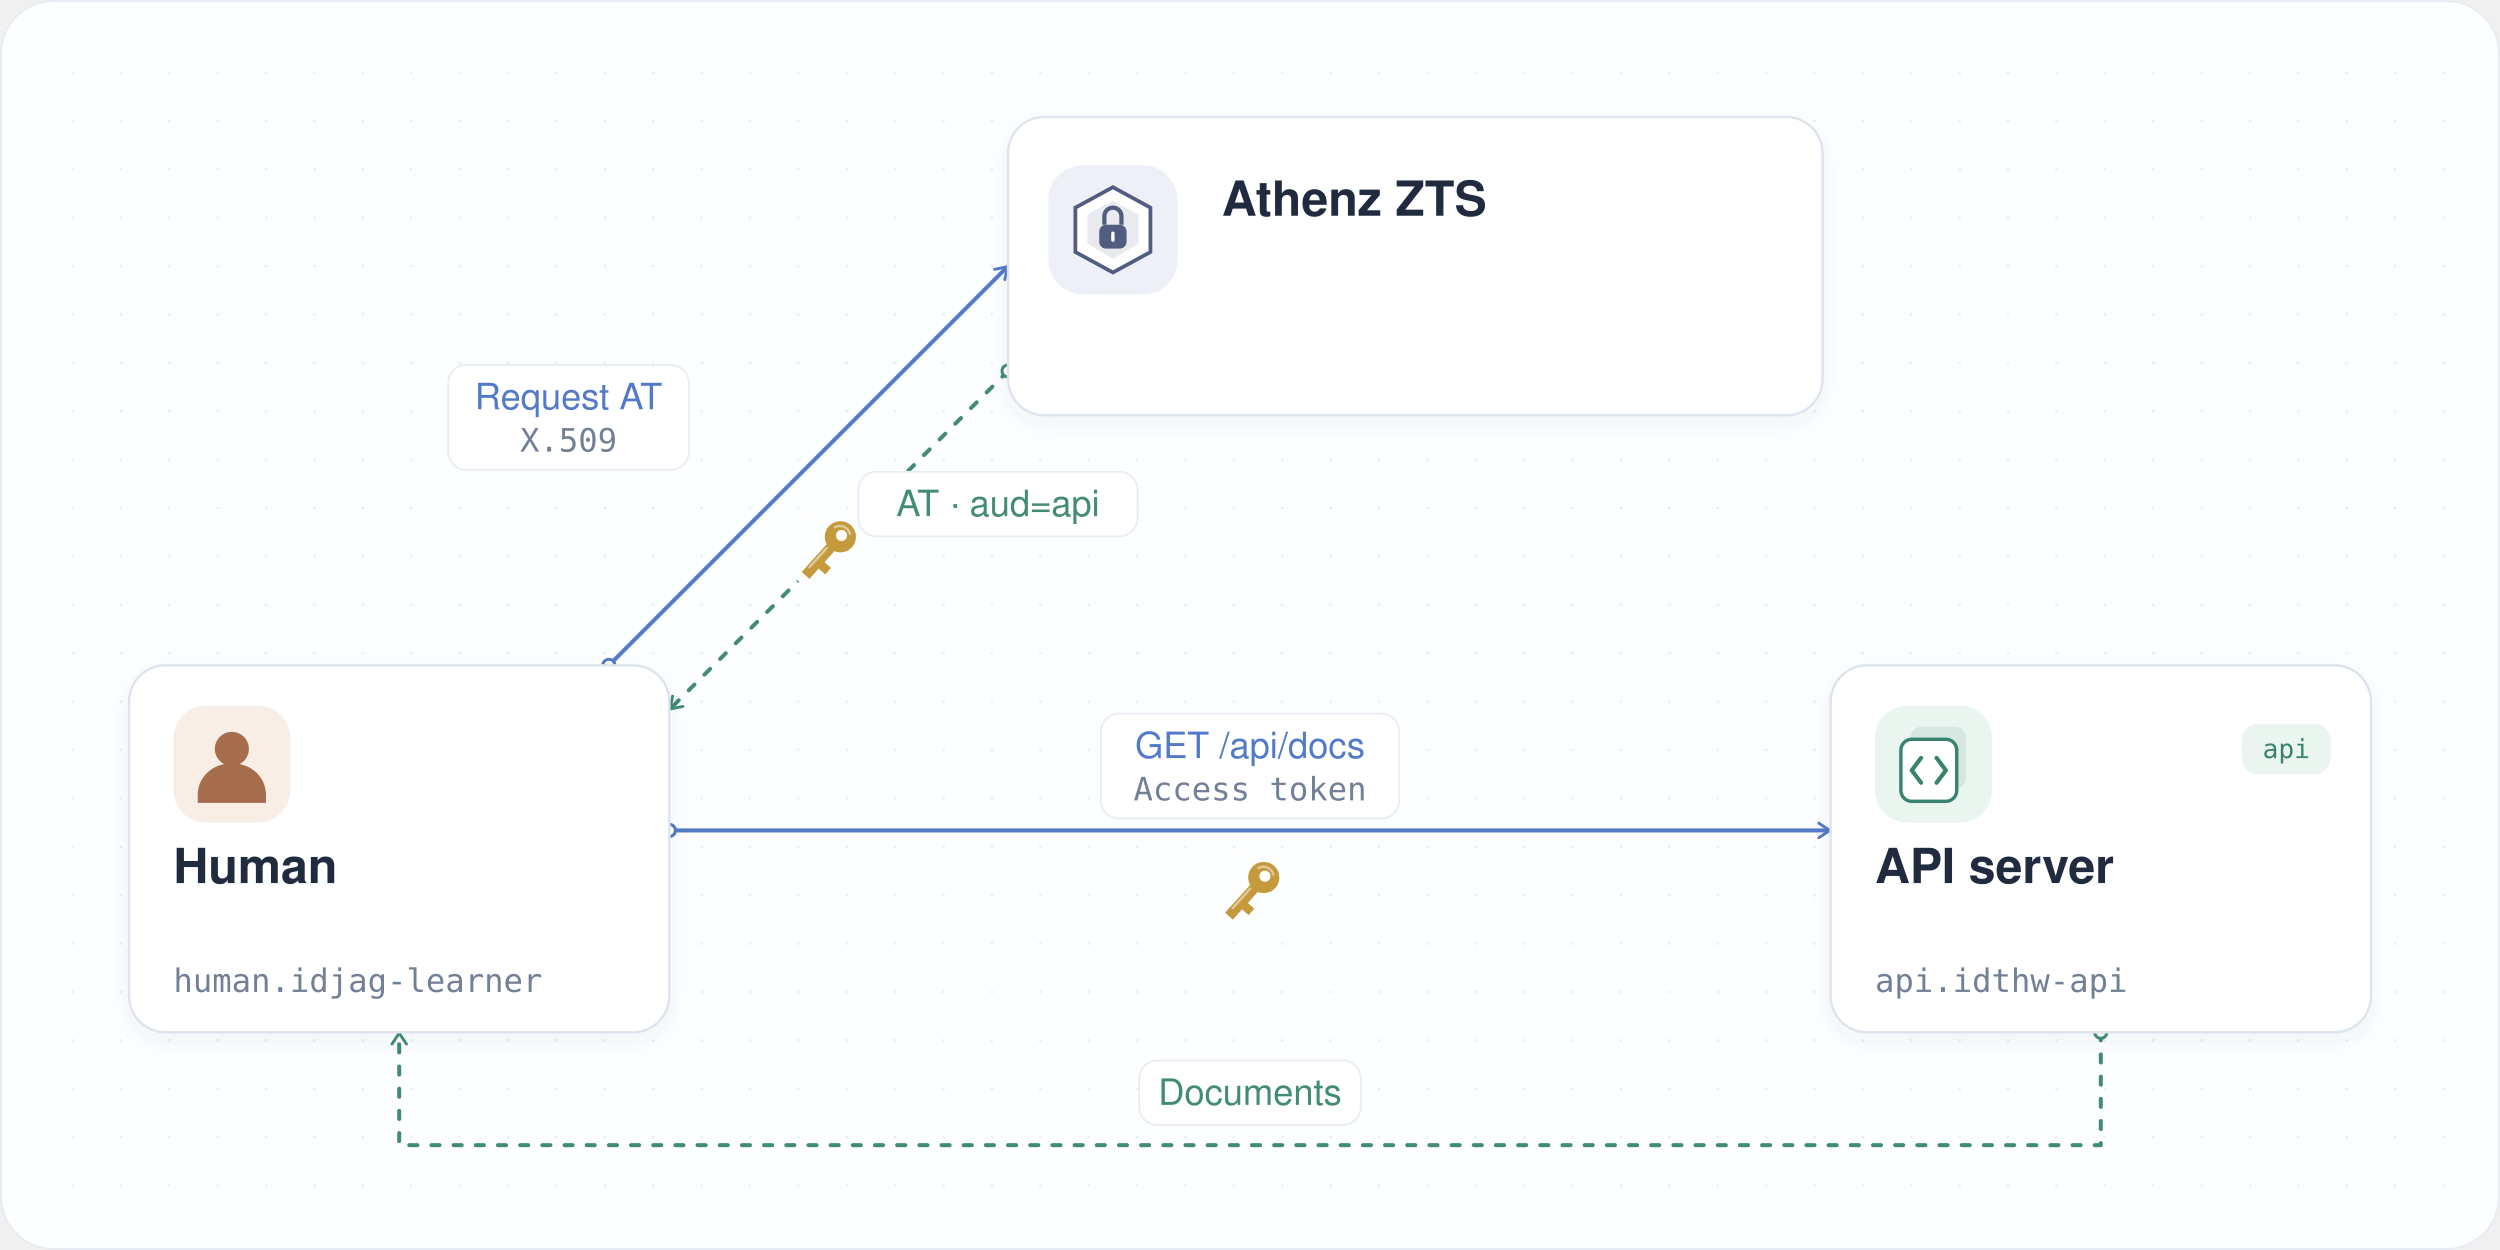
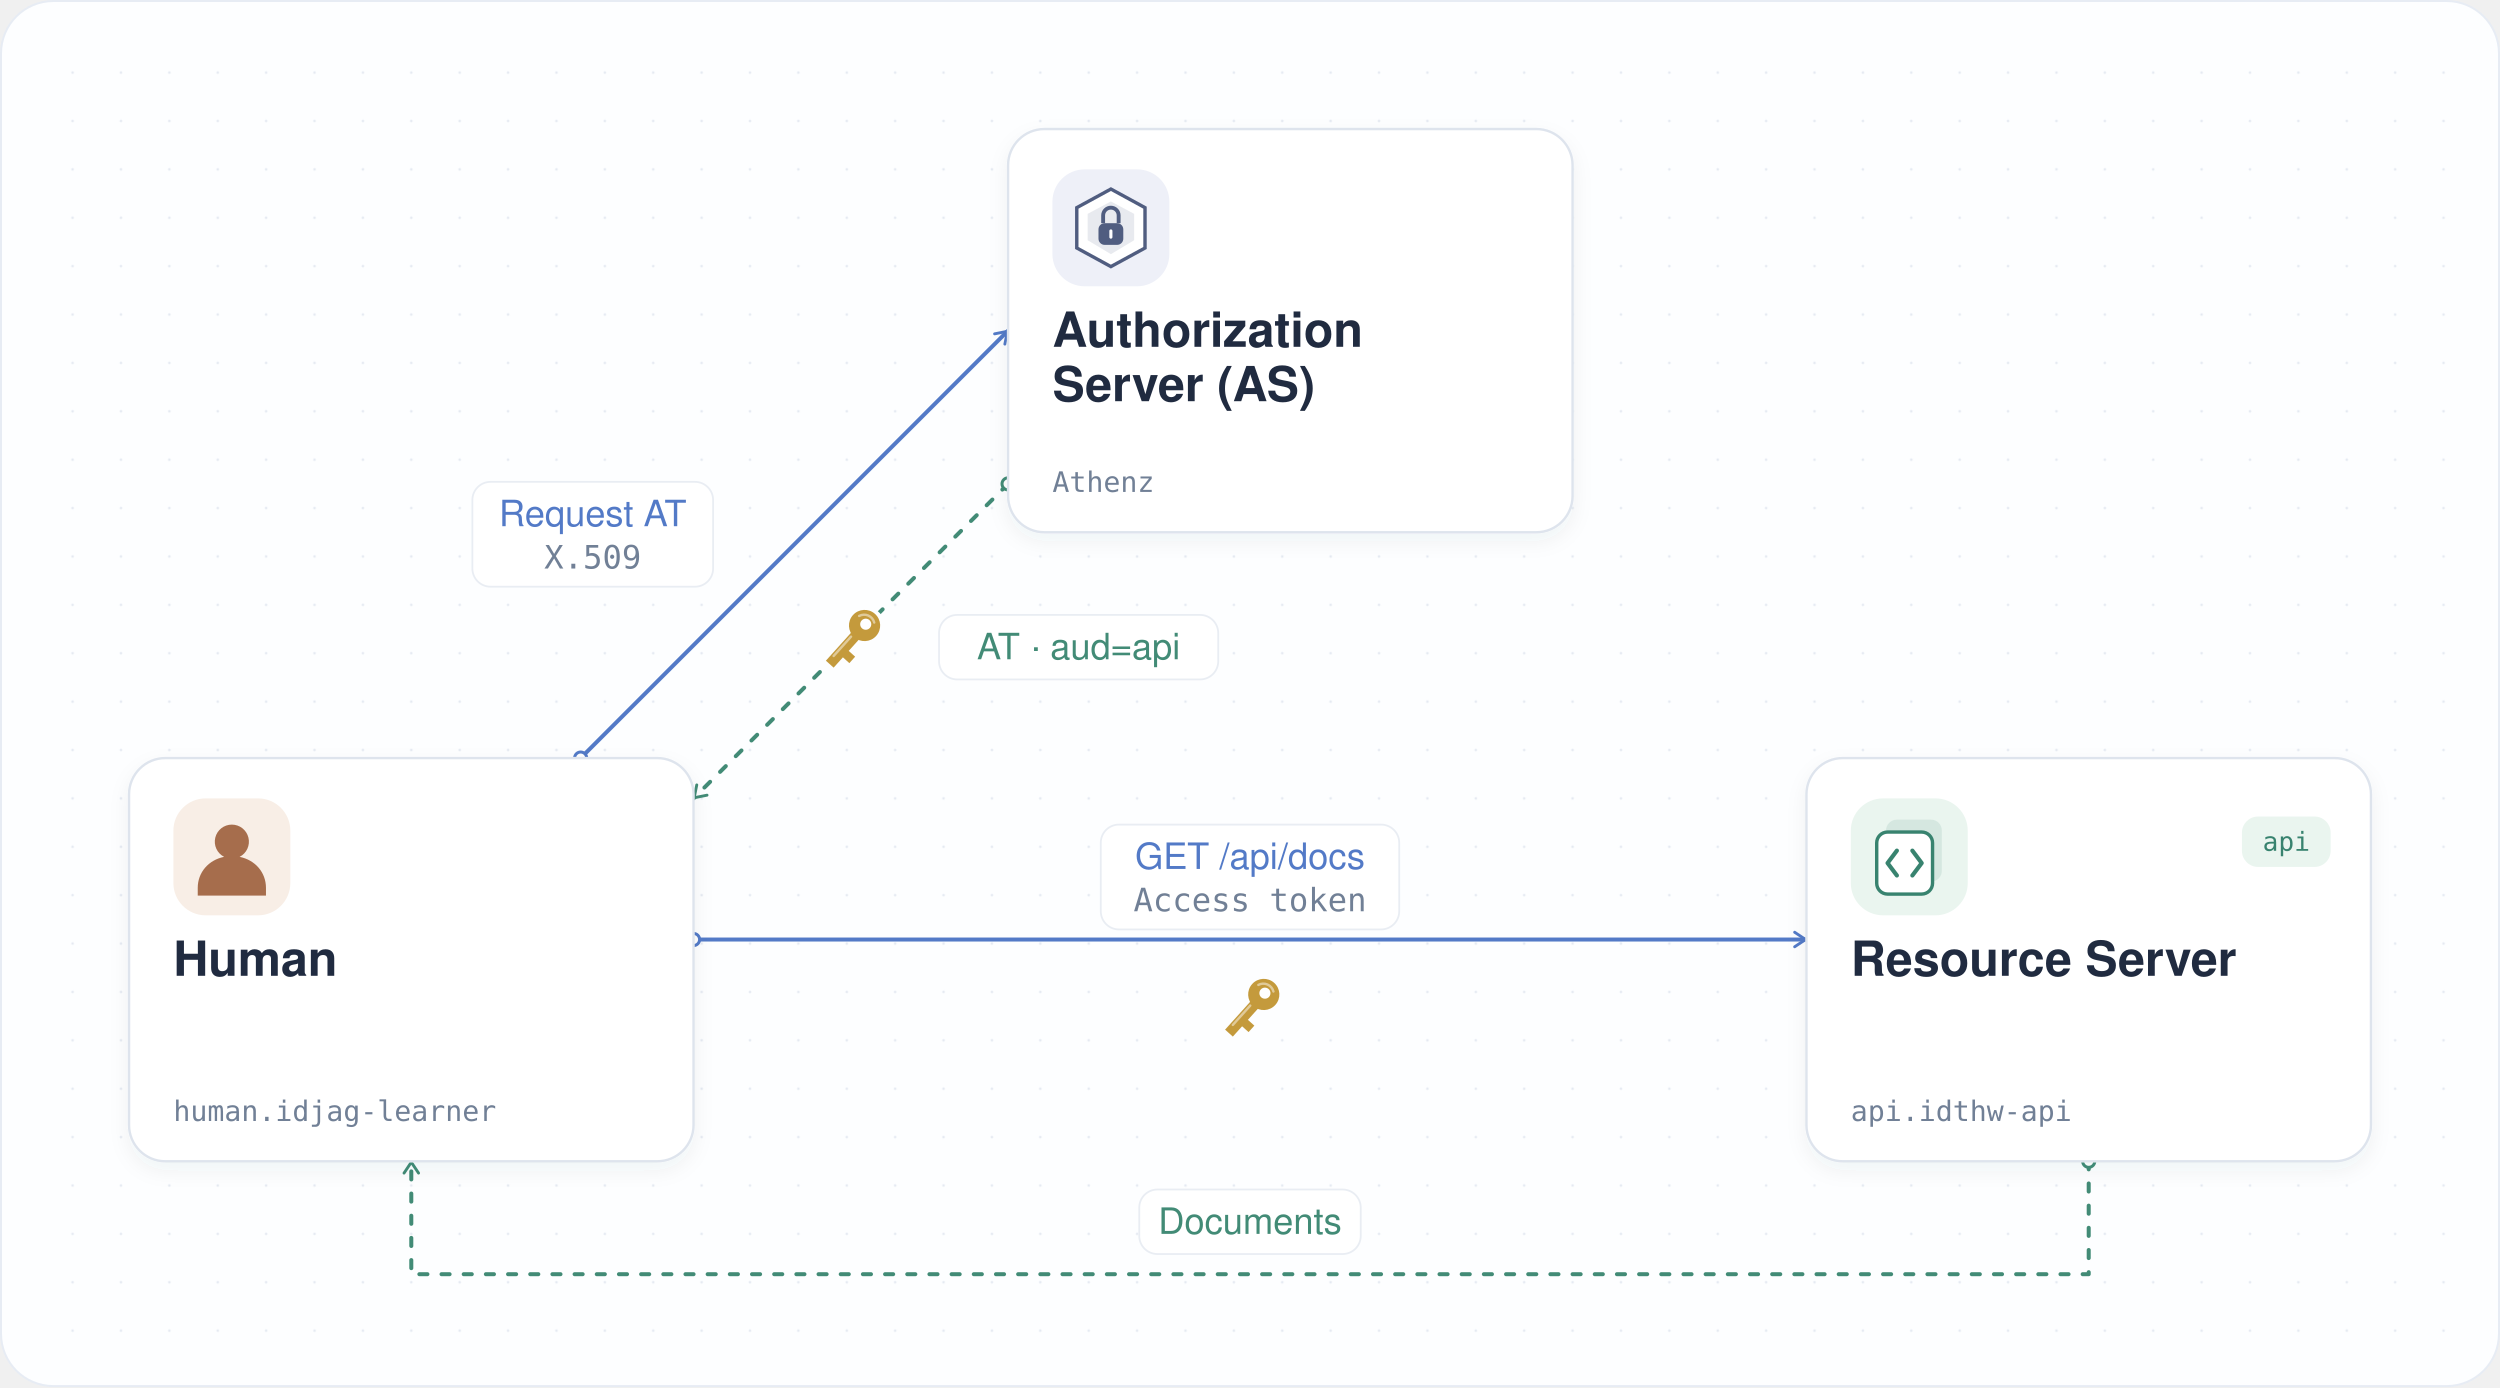
- <svg xmlns="http://www.w3.org/2000/svg" width="1240" height="620" viewBox="0 0 1240 620" role="img" aria-labelledby="title desc">
+ <svg xmlns="http://www.w3.org/2000/svg" width="1240" height="688" viewBox="0 0 1240 688" role="img" aria-labelledby="title desc">
  <defs>
    <marker id="arrow-blue" viewBox="0 0 10 10" refX="8.5" refY="5" markerWidth="9" markerHeight="9" markerUnits="userSpaceOnUse" orient="auto">
      <path d="m2 1 6 4-6 4" fill="none" stroke="#537AC7" stroke-width="1.6" stroke-linecap="round" stroke-linejoin="round" />
    </marker>
    <marker id="arrow-green" viewBox="0 0 10 10" refX="8.5" refY="5" markerWidth="9" markerHeight="9" markerUnits="userSpaceOnUse" orient="auto">
      <path d="m2 1 6 4-6 4" fill="none" stroke="#428B76" stroke-width="1.6" stroke-linecap="round" stroke-linejoin="round" />
    </marker>
    <marker id="arrow-red" viewBox="0 0 10 10" refX="8.5" refY="5" markerWidth="9" markerHeight="9" markerUnits="userSpaceOnUse" orient="auto">
      <path d="m2 1 6 4-6 4" fill="none" stroke="#C46864" stroke-width="1.6" stroke-linecap="round" stroke-linejoin="round" />
    </marker>
    <marker id="arrow-gray" viewBox="0 0 10 10" refX="8.5" refY="5" markerWidth="9" markerHeight="9" markerUnits="userSpaceOnUse" orient="auto">
      <path d="m2 1 6 4-6 4" fill="none" stroke="#8B96AA" stroke-width="1.6" stroke-linecap="round" stroke-linejoin="round" />
    </marker>
    <marker id="arrow-purple" viewBox="0 0 10 10" refX="8.5" refY="5" markerWidth="9" markerHeight="9" markerUnits="userSpaceOnUse" orient="auto">
      <path d="m2 1 6 4-6 4" fill="none" stroke="#8770B1" stroke-width="1.6" stroke-linecap="round" stroke-linejoin="round" />
    </marker>
    <g id="access-token-key" transform="rotate(42 22 22)">
      <path d="M19 15h6v12h5v5h-5v8h-6Z" fill="currentColor" />
      <circle cx="22" cy="10" r="9" fill="currentColor" />
      <circle cx="22" cy="9" r="3.2" fill="white" />
      <path d="M16 8a6 6 0 0 1 9-3M20.5 20v15" fill="none" stroke="white" stroke-opacity=".48" stroke-width="1.4" stroke-linecap="round" />
    </g>
    <filter id="card-shadow" x="-12%" y="-18%" width="124%" height="148%">
      <feDropShadow dx="0" dy="4" stdDeviation="5" flood-color="#253B68" flood-opacity=".055" />
    </filter>
    <pattern id="grid" width="24" height="24" patternUnits="userSpaceOnUse">
      <circle cx="12" cy="12" r=".7" fill="#C9D2E2" opacity=".38" />
    </pattern>
  </defs>
-   <rect x=".5" y=".5" width="1239" height="619" rx="26" fill="#FDFEFF" stroke="#E7ECF4" />
-   <rect x="20" y="20" width="1200" height="580" rx="18" fill="url(#grid)" />
+   <rect x=".5" y=".5" width="1239" height="687" rx="26" fill="#FDFEFF" stroke="#E7ECF4" />
+   <rect x="20" y="20" width="1200" height="648" rx="18" fill="url(#grid)" />
  <g font-family="Avenir Next, Avenir, Segoe UI, Helvetica, Arial, sans-serif">
-     <path d="M302 330 L500 132" fill="none" stroke="#537AC7" stroke-width="2" stroke-linecap="round" stroke-linejoin="round" marker-end="url(#arrow-blue)" />
-     <circle cx="302" cy="330" r="3" fill="white" stroke="#537AC7" stroke-width="1.5" />
-     <path d="M500 184 L332 352" fill="none" stroke="#428B76" stroke-width="2" stroke-linecap="round" stroke-linejoin="round" stroke-dasharray="4 7" marker-end="url(#arrow-green)" />
-     <circle cx="500" cy="184" r="3" fill="white" stroke="#428B76" stroke-width="1.5" />
-     <path d="M332 411.9 L908 411.9" fill="none" stroke="#537AC7" stroke-width="2" stroke-linecap="round" stroke-linejoin="round" marker-end="url(#arrow-blue)" />
-     <circle cx="332" cy="411.9" r="3" fill="white" stroke="#537AC7" stroke-width="1.5" />
-     <path d="M1042 512 L1042 568 L198 568 L198 512" fill="none" stroke="#428B76" stroke-width="2" stroke-linecap="round" stroke-linejoin="round" stroke-dasharray="4 7" marker-end="url(#arrow-green)" />
-     <circle cx="1042" cy="512" r="3" fill="white" stroke="#428B76" stroke-width="1.5" />
+     <path d="M288 376 L500 164" fill="none" stroke="#537AC7" stroke-width="2" stroke-linecap="round" stroke-linejoin="round" marker-end="url(#arrow-blue)" />
+     <circle cx="288" cy="376" r="3" fill="white" stroke="#537AC7" stroke-width="1.5" />
+     <path d="M500 240 L344 396" fill="none" stroke="#428B76" stroke-width="2" stroke-linecap="round" stroke-linejoin="round" stroke-dasharray="4 7" marker-end="url(#arrow-green)" />
+     <circle cx="500" cy="240" r="3" fill="white" stroke="#428B76" stroke-width="1.5" />
+     <path d="M344 466 L896 466" fill="none" stroke="#537AC7" stroke-width="2" stroke-linecap="round" stroke-linejoin="round" marker-end="url(#arrow-blue)" />
+     <circle cx="344" cy="466" r="3" fill="white" stroke="#537AC7" stroke-width="1.5" />
+     <path d="M1036 576 L1036 632 L204 632 L204 576" fill="none" stroke="#428B76" stroke-width="2" stroke-linecap="round" stroke-linejoin="round" stroke-dasharray="4 7" marker-end="url(#arrow-green)" />
+     <circle cx="1036" cy="576" r="3" fill="white" stroke="#428B76" stroke-width="1.5" />
    <g data-component="human">
-       <rect x="64" y="330" width="268" height="182" rx="18" fill="white" stroke="#DEE4ED" stroke-width="1.2" filter="url(#card-shadow)" />
-       <rect x="86" y="350" width="58" height="58" rx="16" fill="#F8EEE6" />
-       <g transform="translate(95 359) scale(0.7692308)" color="#A66D4C">
+       <rect x="64" y="376" width="280" height="200" rx="18" fill="white" stroke="#DEE4ED" stroke-width="1.2" filter="url(#card-shadow)" />
+       <rect x="86" y="396" width="58" height="58" rx="16" fill="#F8EEE6" />
+       <g transform="translate(95 405) scale(0.7692308)" color="#A66D4C">
        <path d="M21 26a11 11 0 1 1 10 0c10 2 17 10 17 20v5H4v-5c0-10 7-18 17-20Z" fill="currentColor" />
      </g>
-       <text x="86" y="438" fill="#202B40" font-size="24" font-weight="600" text-anchor="start">Human</text>
-       <text x="86" y="492" fill="#718096" font-size="16" font-weight="500" text-anchor="start" font-family="Menlo, Consolas, monospace">human.idjag-learner</text>
+       <text x="86" y="484" fill="#202B40" font-size="24" font-weight="600" text-anchor="start">Human</text>
+       <text x="86" y="556" fill="#718096" font-size="14" font-weight="500" text-anchor="start" font-family="Menlo, Consolas, monospace">human.idjag-learner</text>
    </g>
    <g data-component="api">
-       <rect x="908" y="330" width="268" height="182" rx="18" fill="white" stroke="#DEE4ED" stroke-width="1.2" filter="url(#card-shadow)" />
-       <rect x="930" y="350" width="58" height="58" rx="16" fill="#EAF5EF" />
-       <g transform="translate(939 359) scale(0.7692308)" color="#38836F">
+       <rect x="896" y="376" width="280" height="200" rx="18" fill="white" stroke="#DEE4ED" stroke-width="1.2" filter="url(#card-shadow)" />
+       <rect x="918" y="396" width="58" height="58" rx="16" fill="#EAF5EF" />
+       <g transform="translate(927 405) scale(0.7692308)" color="#38836F">
        <rect x="11" y="2" width="36" height="40" rx="7" fill="currentColor" opacity=".12" />
        <rect x="5" y="10" width="36" height="40" rx="7" fill="white" stroke="currentColor" stroke-width="2.2" />
        <path d="m18 22-6 8 6 8m10-16 6 8-6 8" fill="none" stroke="currentColor" stroke-width="2.7" stroke-linecap="round" stroke-linejoin="round" />
      </g>
-       <rect x="1112" y="359" width="44" height="25" rx="8" fill="#EAF5EF" />
-       <text x="1134" y="376" fill="#38836F" font-size="13" font-weight="500" text-anchor="middle" font-family="Menlo, Consolas, monospace">api</text>
-       <text x="930" y="438" fill="#202B40" font-size="24" font-weight="600" text-anchor="start">API server</text>
-       <text x="930" y="492" fill="#718096" font-size="16" font-weight="500" text-anchor="start" font-family="Menlo, Consolas, monospace">api.idthw-api</text>
+       <rect x="1112" y="405" width="44" height="25" rx="8" fill="#EAF5EF" />
+       <text x="1134" y="422" fill="#38836F" font-size="13" font-weight="500" text-anchor="middle" font-family="Menlo, Consolas, monospace">api</text>
+       <text x="918" y="484" fill="#202B40" font-size="24" font-weight="600" text-anchor="start">Resource Server</text>
+       <text x="918" y="556" fill="#718096" font-size="14" font-weight="500" text-anchor="start" font-family="Menlo, Consolas, monospace">api.idthw-api</text>
    </g>
-     <g data-component="zts">
-       <rect x="500" y="58" width="404" height="148" rx="18" fill="white" stroke="#DEE4ED" stroke-width="1.2" filter="url(#card-shadow)" />
-       <rect x="520" y="82" width="64" height="64" rx="17" fill="#EEF0F8" />
-       <g transform="translate(530 92) scale(0.8461538)" color="#505D80">
+     <g data-component="as">
+       <rect x="500" y="64" width="280" height="200" rx="18" fill="white" stroke="#DEE4ED" stroke-width="1.2" filter="url(#card-shadow)" />
+       <rect x="522" y="84" width="58" height="58" rx="16" fill="#EEF0F8" />
+       <g transform="translate(531 93) scale(0.7692308)" color="#505D80">
        <path d="m26 1 22 12v26L26 51 4 39V13Z" fill="white" stroke="currentColor" stroke-width="2.2" />
        <path d="m26 9 15 8v17L26 43l-15-9V17Z" fill="currentColor" opacity=".13" />
        <rect x="18" y="23" width="16" height="14" rx="4" fill="currentColor" />
        <path d="M21 23v-5a5 5 0 0 1 10 0v5" fill="none" stroke="currentColor" stroke-width="2.5" />
        <path d="M26 28v4" stroke="white" stroke-width="2" stroke-linecap="round" />
      </g>
-       <text x="606" y="107" fill="#202B40" font-size="24" font-weight="600" text-anchor="start">Athenz ZTS</text>
+       <text x="522" y="172" fill="#202B40" font-size="24" font-weight="600" text-anchor="start">Authorization</text>
+       <text x="522" y="199" fill="#202B40" font-size="24" font-weight="600" text-anchor="start">Server (AS)</text>
+       <text x="522" y="244" fill="#718096" font-size="14" font-weight="500" text-anchor="start" font-family="Menlo, Consolas, monospace">Athenz</text>
    </g>
    <g>
-       <rect x="222.3" y="181" width="119.4" height="52" rx="9" fill="#FFFFFF" stroke="#E9EDF3" stroke-width=".9" />
-       <text x="282" y="203" fill="#537AC7" font-size="18" font-weight="500" text-anchor="middle">Request AT</text>
-       <text x="282" y="224" fill="#718096" font-size="16" font-weight="500" text-anchor="middle" font-family="Menlo, Consolas, monospace">X.509</text>
+       <rect x="234.3" y="239" width="119.4" height="52" rx="9" fill="#FFFFFF" stroke="#E9EDF3" stroke-width=".9" />
+       <text x="294" y="261" fill="#537AC7" font-size="18" font-weight="500" text-anchor="middle">Request AT</text>
+       <text x="294" y="282" fill="#718096" font-size="16" font-weight="500" text-anchor="middle" font-family="Menlo, Consolas, monospace">X.509</text>
    </g>
    <g>
-       <rect x="425.76" y="234" width="138.48" height="32" rx="9" fill="#FFFFFF" stroke="#E9EDF3" stroke-width=".9" />
-       <text x="495" y="256" fill="#428B76" font-size="18" font-weight="500" text-anchor="middle">AT · aud=api</text>
+       <rect x="465.76" y="305" width="138.48" height="32" rx="9" fill="#FFFFFF" stroke="#E9EDF3" stroke-width=".9" />
+       <text x="535" y="327" fill="#428B76" font-size="18" font-weight="500" text-anchor="middle">AT · aud=api</text>
    </g>
    <g data-token-kind="access" aria-label="Access token">
-       <circle cx="410" cy="274" r="20" fill="#FDFEFF" />
-       <use href="#access-token-key" transform="translate(391 255) scale(.86)" color="#C49A3C" />
+       <circle cx="422" cy="318" r="20" fill="#FDFEFF" />
+       <use href="#access-token-key" transform="translate(403 299) scale(.86)" color="#C49A3C" />
    </g>
    <g>
-       <rect x="545.99" y="354" width="148.02" height="52" rx="9" fill="#FFFFFF" stroke="#E9EDF3" stroke-width=".9" />
-       <text x="620" y="376" fill="#537AC7" font-size="18" font-weight="500" text-anchor="middle">GET /api/docs</text>
-       <text x="620" y="397" fill="#718096" font-size="16" font-weight="500" text-anchor="middle" font-family="Menlo, Consolas, monospace">Access token</text>
+       <rect x="545.99" y="409" width="148.02" height="52" rx="9" fill="#FFFFFF" stroke="#E9EDF3" stroke-width=".9" />
+       <text x="620" y="431" fill="#537AC7" font-size="18" font-weight="500" text-anchor="middle">GET /api/docs</text>
+       <text x="620" y="452" fill="#718096" font-size="16" font-weight="500" text-anchor="middle" font-family="Menlo, Consolas, monospace">Access token</text>
    </g>
    <g data-token-kind="access" aria-label="Access token">
-       <circle cx="620" cy="443" r="20" fill="#FDFEFF" />
-       <use href="#access-token-key" transform="translate(601 424) scale(.86)" color="#C49A3C" />
+       <circle cx="620" cy="501" r="20" fill="#FDFEFF" />
+       <use href="#access-token-key" transform="translate(601 482) scale(.86)" color="#C49A3C" />
    </g>
    <g>
-       <rect x="565.07" y="526" width="109.86" height="32" rx="9" fill="#FFFFFF" stroke="#E9EDF3" stroke-width=".9" />
-       <text x="620" y="548" fill="#428B76" font-size="18" font-weight="500" text-anchor="middle">Documents</text>
+       <rect x="565.07" y="590" width="109.86" height="32" rx="9" fill="#FFFFFF" stroke="#E9EDF3" stroke-width=".9" />
+       <text x="620" y="612" fill="#428B76" font-size="18" font-weight="500" text-anchor="middle">Documents</text>
    </g>
  </g>
</svg>
